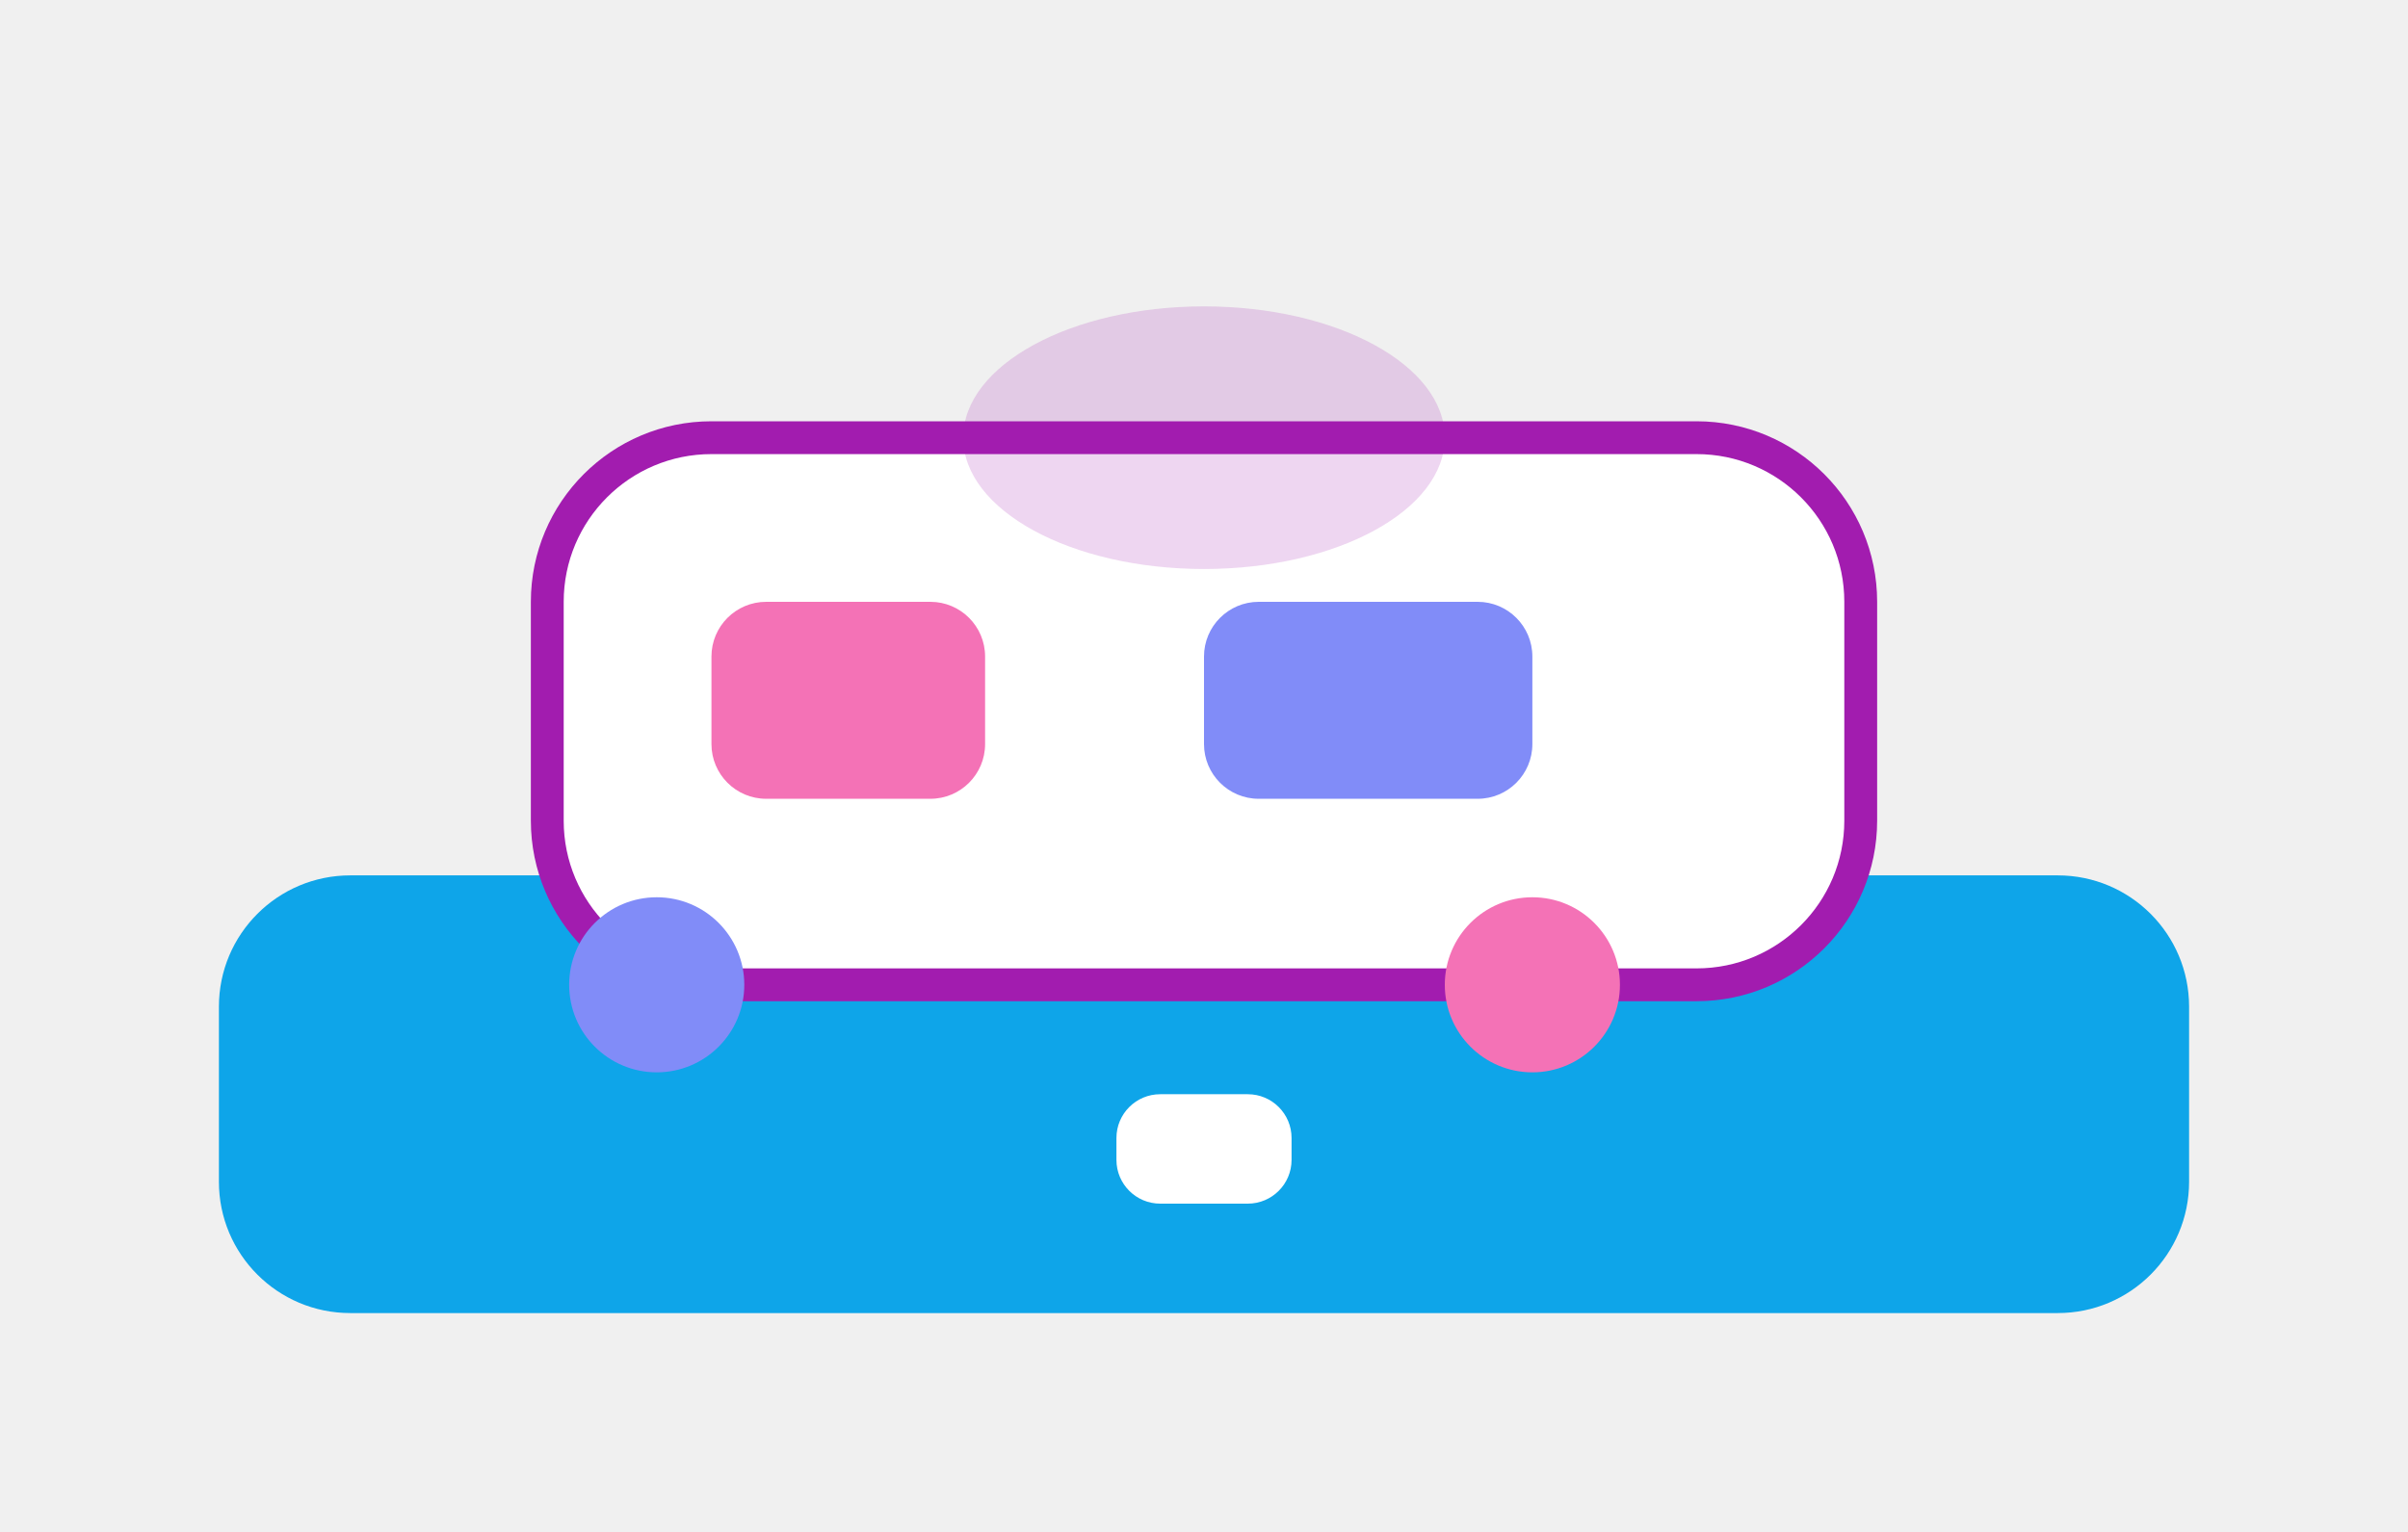
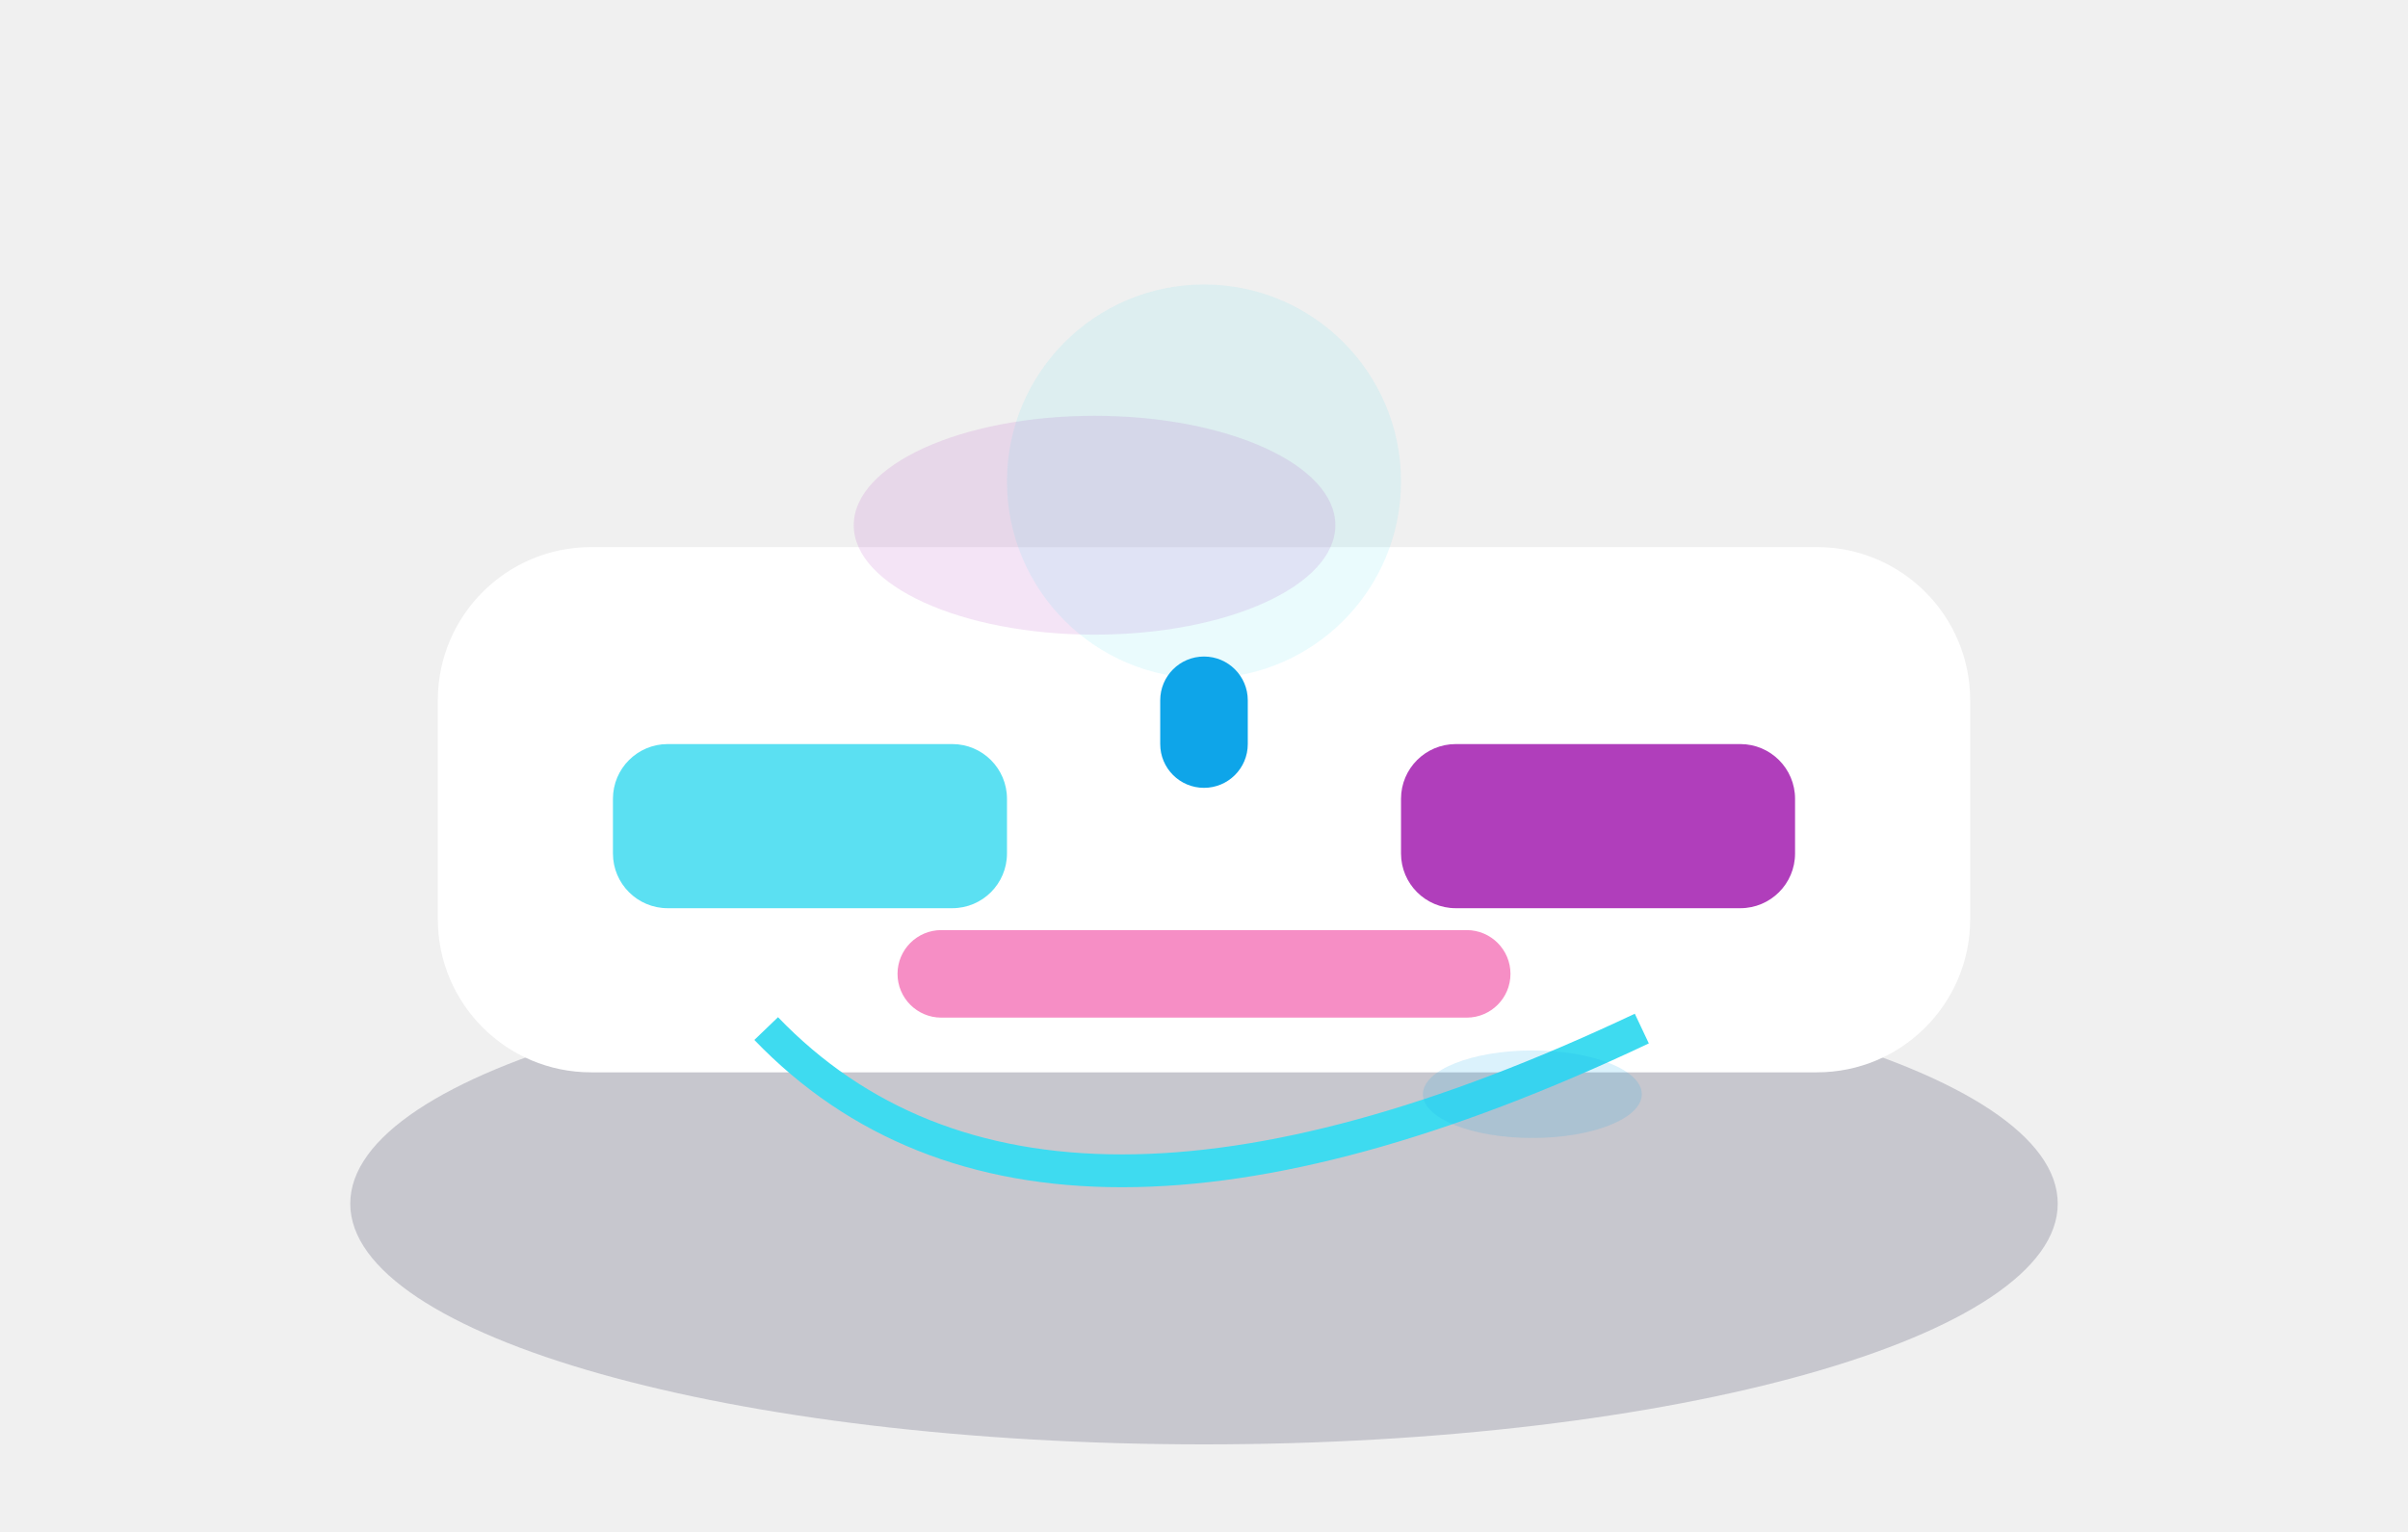
<svg xmlns="http://www.w3.org/2000/svg" width="220" height="140" viewBox="0 0 220 140" fill="none">
-   <rect x="20" y="80" width="180" height="40" rx="12" fill="#0EA5E9" />
-   <rect x="50" y="40" width="120" height="50" rx="15" fill="#fff" stroke="#A21CAF" stroke-width="3" />
-   <rect x="65" y="55" width="25" height="18" rx="5" fill="#F472B6" />
-   <rect x="110" y="55" width="30" height="18" rx="5" fill="#818CF8" />
-   <ellipse cx="110" cy="40" rx="22" ry="12" fill="#A21CAF" opacity="0.18" />
-   <circle cx="140" cy="90" r="8" fill="#F472B6" />
-   <circle cx="60" cy="90" r="8" fill="#818CF8" />
-   <rect x="102" y="100" width="16" height="10" rx="4" fill="#fff" />
+   <ellipse cx="110" cy="110" rx="78" ry="22" fill="#232347" opacity="0.2" />
+   <rect x="40" y="50" width="140" height="48" rx="14" fill="#fff" />
+   <rect x="56" y="68" width="36" height="15" rx="5" fill="#3EDBF0" opacity="0.85" />
+   <rect x="128" y="68" width="36" height="15" rx="5" fill="#A21CAF" opacity="0.85" />
+   <rect x="82" y="85" width="56" height="8" rx="4" fill="#F472B6" opacity="0.8" />
+   <ellipse cx="100" cy="48" rx="22" ry="10" fill="#A21CAF" opacity="0.12" />
+   <circle cx="110" cy="44" r="18" fill="#3EDBF0" opacity="0.11" />
+   <rect x="106" y="60" width="8" height="12" rx="4" fill="#0EA5E9" />
+   <path d="M70 94 Q95 120 150 94" stroke="#3EDBF0" stroke-width="3" fill="none" />
+   <ellipse cx="140" cy="100" rx="10" ry="4" fill="#0EA5E9" opacity="0.15" />
</svg>
